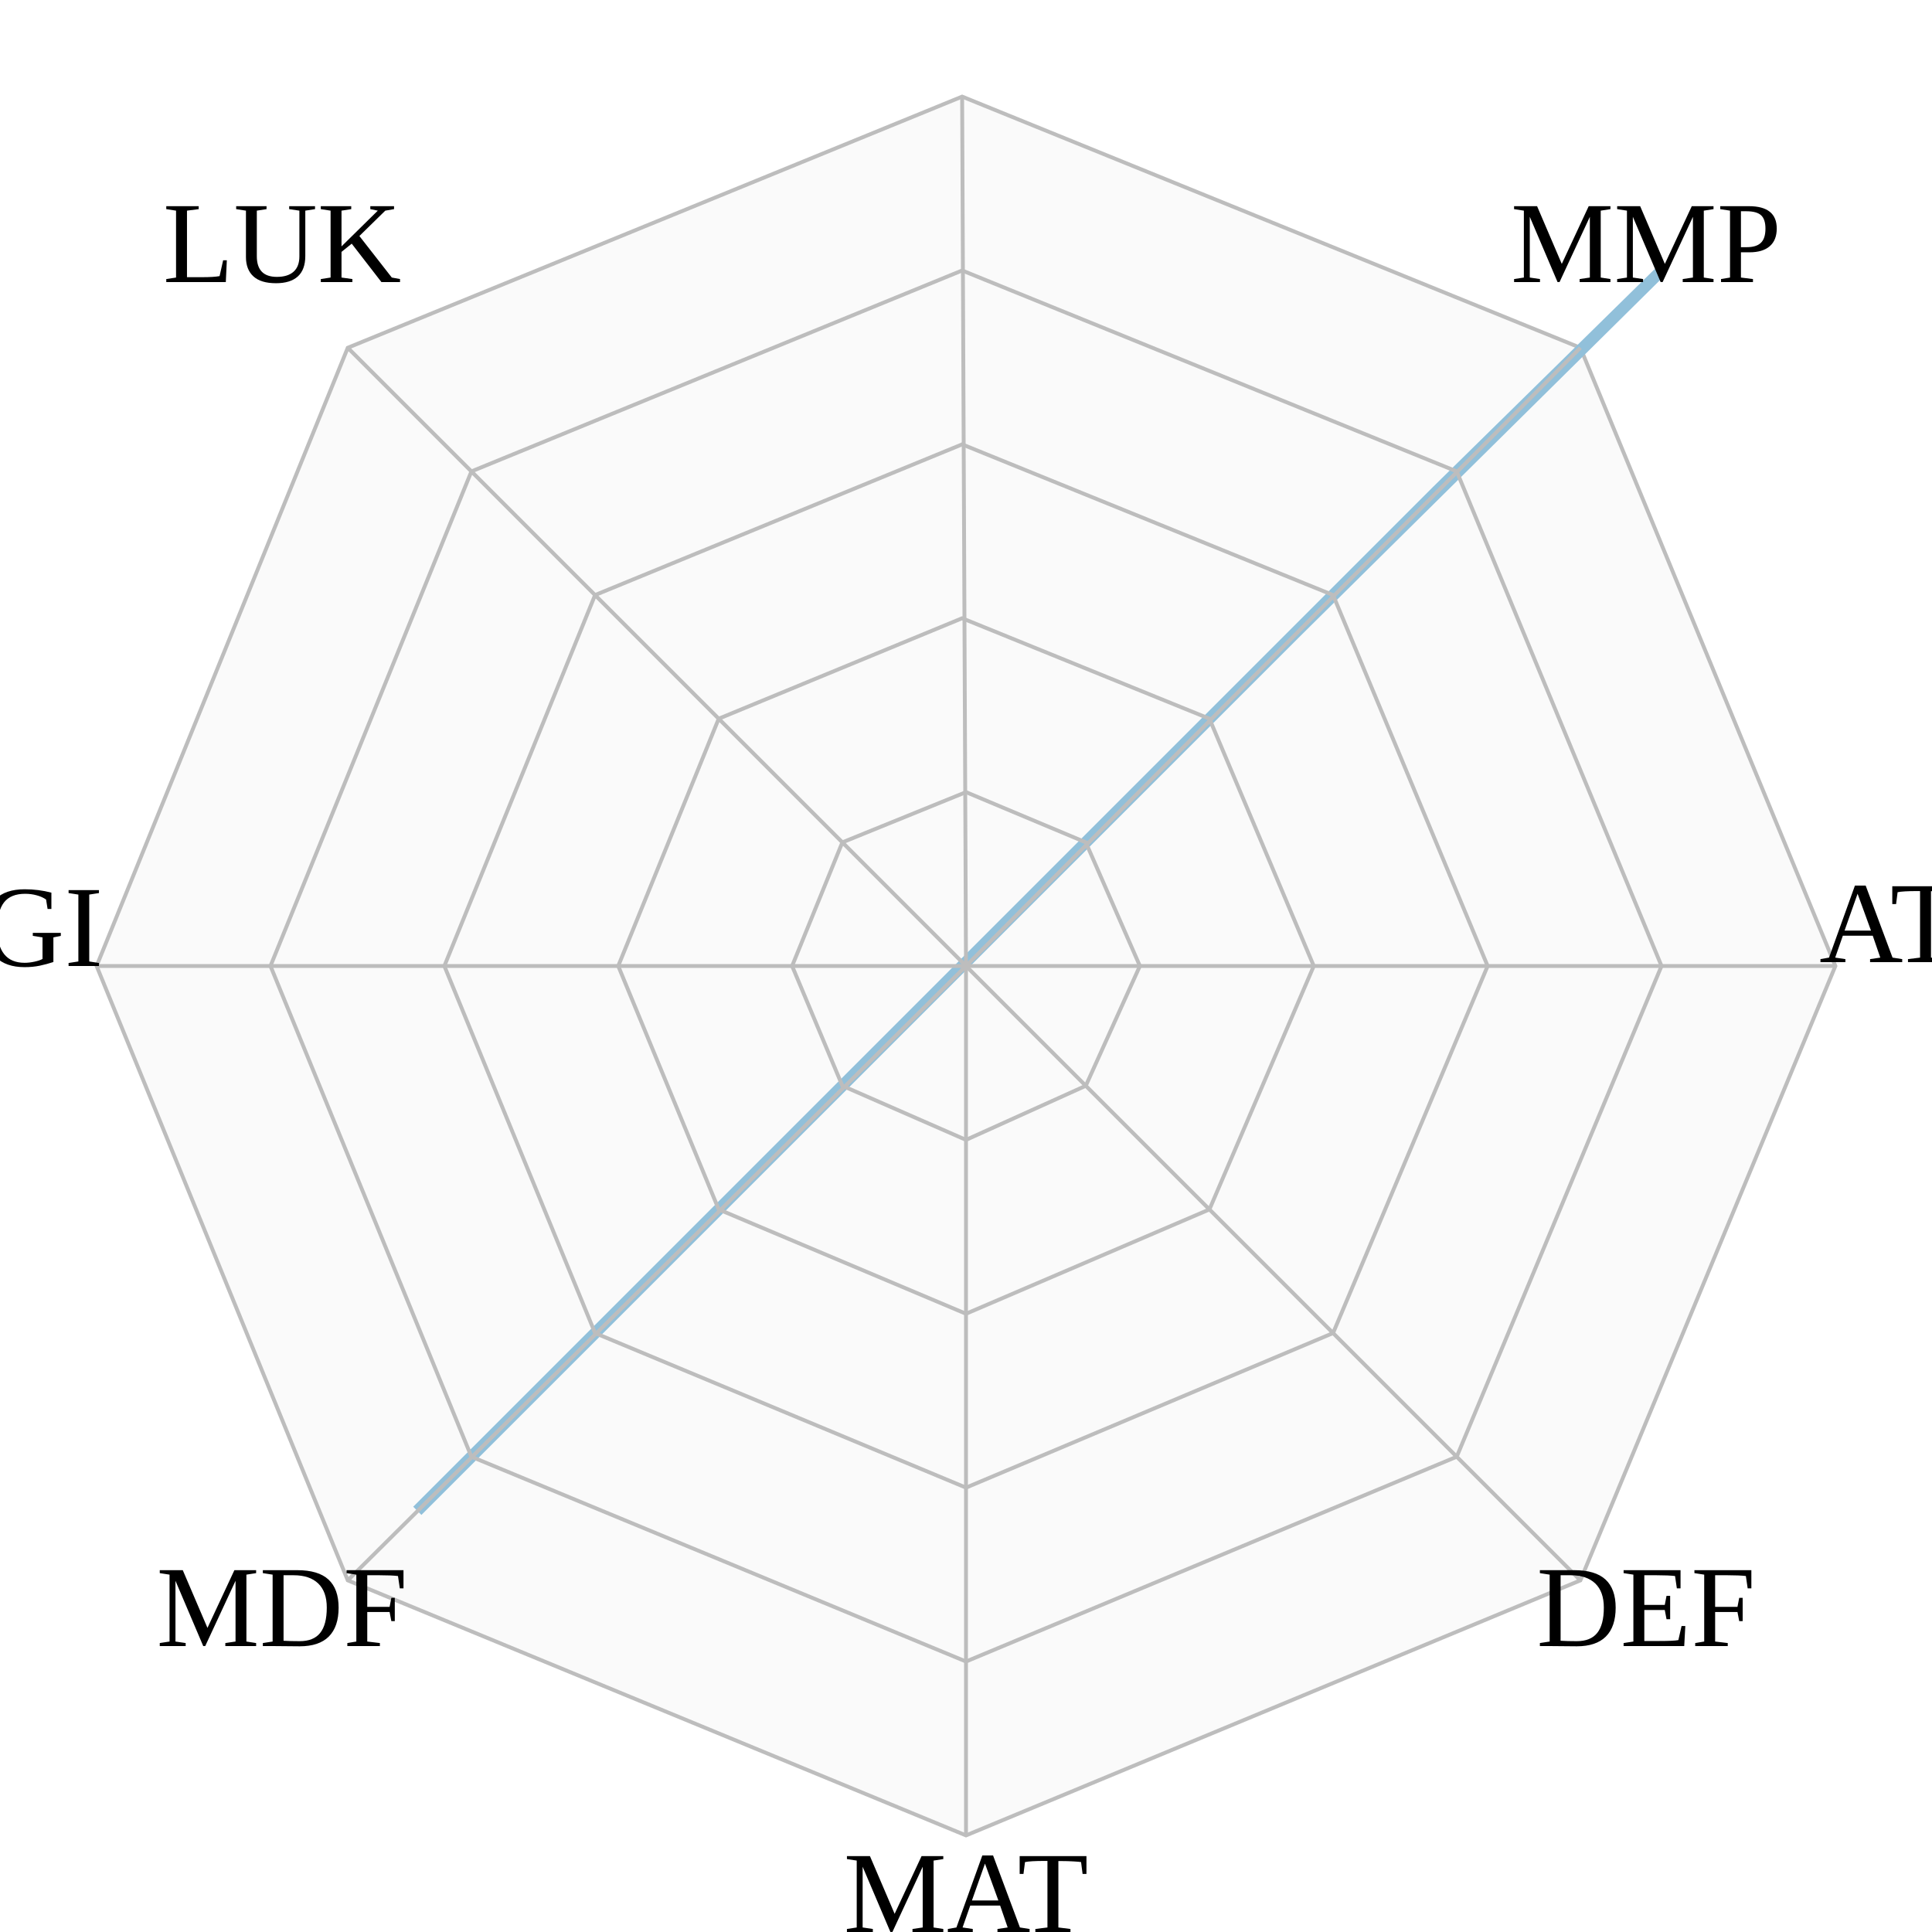
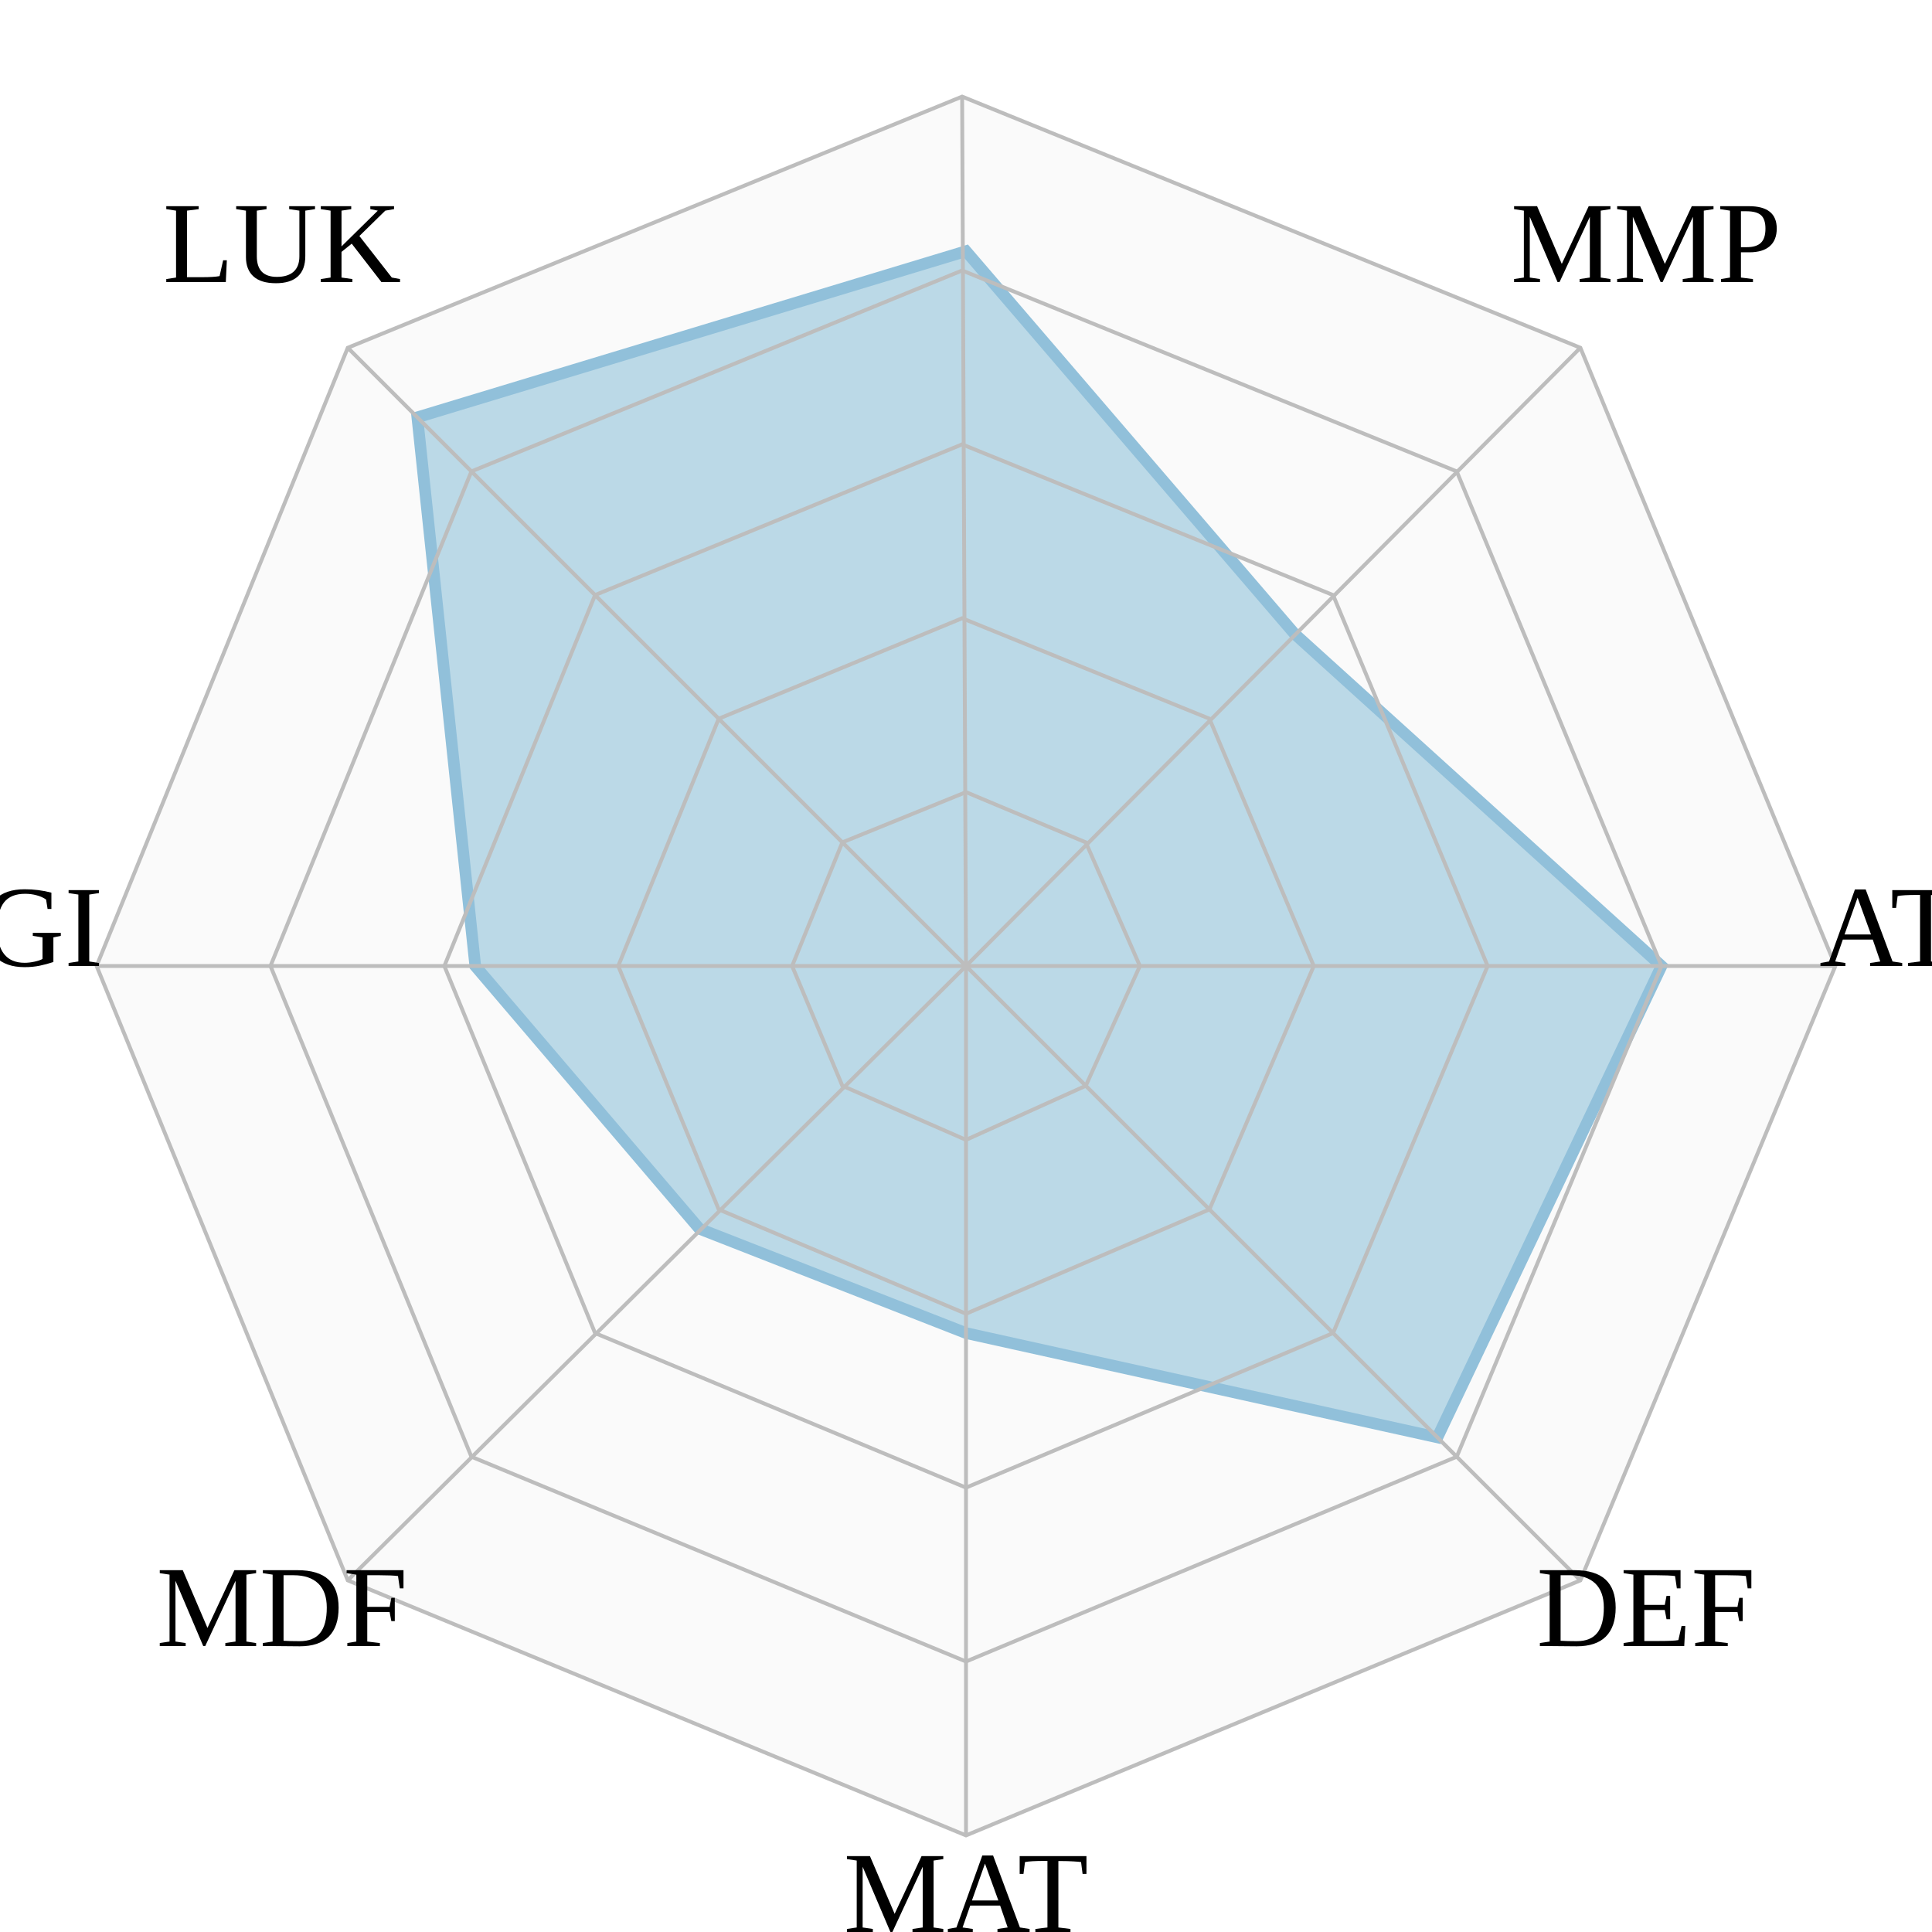
<svg xmlns="http://www.w3.org/2000/svg" width="500" height="500">
  <circle cx="250" cy="250" r="100" />
  <polygon points="475,250 409,409 250,475 90,409 25,250 90,90 249,25 409,90" style="fill:#FAFAFA; stroke:#BDBDBD; " />
-   <polygon points="249,250 335,164 430,70 372,127 250,249 181,318 123,376 108,391" style="fill:#BBD9E7; stroke:#91C0DA; stroke-width: 3px;" />
+   <polygon points="250,65 335,164 430,250 372,372 250,345 181,318 123,250 108,108" style="fill:#BBD9E7; stroke:#91C0DA; stroke-width: 3px;" />
  <line x1="250" y1="250" x2="475" y2="250" style="fill:#FAFAFA; stroke:#BDBDBD; " />
  <line x1="250" y1="250" x2="409" y2="409" style="fill:#FAFAFA; stroke:#BDBDBD; " />
  <line x1="250" y1="250" x2="250" y2="475" style="fill:#FAFAFA; stroke:#BDBDBD; " />
  <line x1="250" y1="250" x2="90" y2="409" style="fill:#FAFAFA; stroke:#BDBDBD; " />
  <line x1="250" y1="250" x2="25" y2="250" style="fill:#FAFAFA; stroke:#BDBDBD; " />
  <line x1="250" y1="250" x2="90" y2="90" style="fill:#FAFAFA; stroke:#BDBDBD; " />
  <line x1="250" y1="250" x2="249" y2="25" style="fill:#FAFAFA; stroke:#BDBDBD; " />
  <line x1="250" y1="250" x2="409" y2="90" style="fill:#FAFAFA; stroke:#BDBDBD; " />
  <polygon points="250,250 250,250 250,250 250,250 250,250 250,250 250,250 250,250" style="fill:none; stroke:#BDBDBD;" />
  <polygon points="295,250 281,281 250,295 218,281 205,250 218,218 250,205 281,218" style="fill:none; stroke:#BDBDBD;" />
  <polygon points="340,250 313,313 250,340 186,313 160,250 186,186 249,160 313,186" style="fill:none; stroke:#BDBDBD;" />
  <polygon points="385,250 345,345 250,385 154,345 115,250 154,154 249,115 345,154" style="fill:none; stroke:#BDBDBD;" />
  <polygon points="430,250 377,377 250,430 122,377 70,250 122,122 249,70 377,122" style="fill:none; stroke:#BDBDBD;" />
-   <text x="249" y="0" style="text-anchor:middle; font-size:30px; fill:black;">MHP</text>
+   <text x="250" y="0" style="text-anchor:middle; font-size:30px; fill:black;">MHP</text>
  <text x="426" y="73" style="text-anchor:middle; font-size:30px; fill:black;">MMP</text>
-   <text x="500" y="249" style="text-anchor:middle; font-size:30px; fill:black;">ATK</text>
+   <text x="500" y="250" style="text-anchor:middle; font-size:30px; fill:black;">ATK</text>
  <text x="426" y="426" style="text-anchor:middle; font-size:30px; fill:black;">DEF</text>
  <text x="250" y="500" style="text-anchor:middle; font-size:30px; fill:black;">MAT</text>
  <text x="73" y="426" style="text-anchor:middle; font-size:30px; fill:black;">MDF</text>
  <text x="0" y="250" style="text-anchor:middle; font-size:30px; fill:black;">AGI</text>
  <text x="73" y="73" style="text-anchor:middle; font-size:30px; fill:black;">LUK</text>
</svg>
